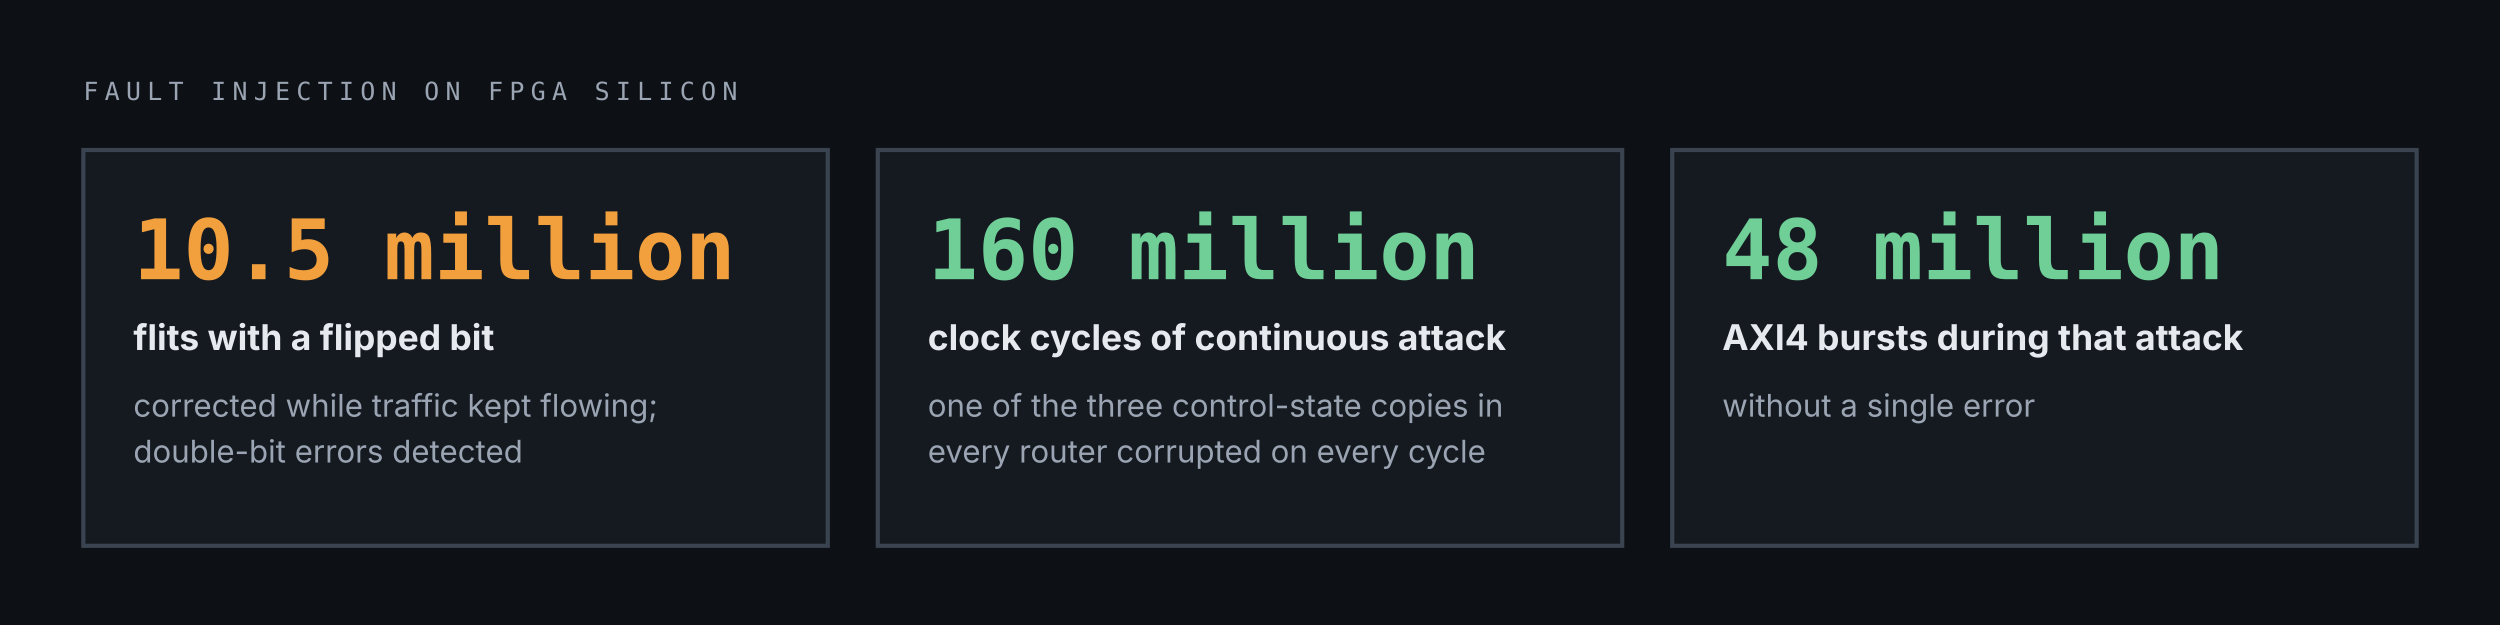
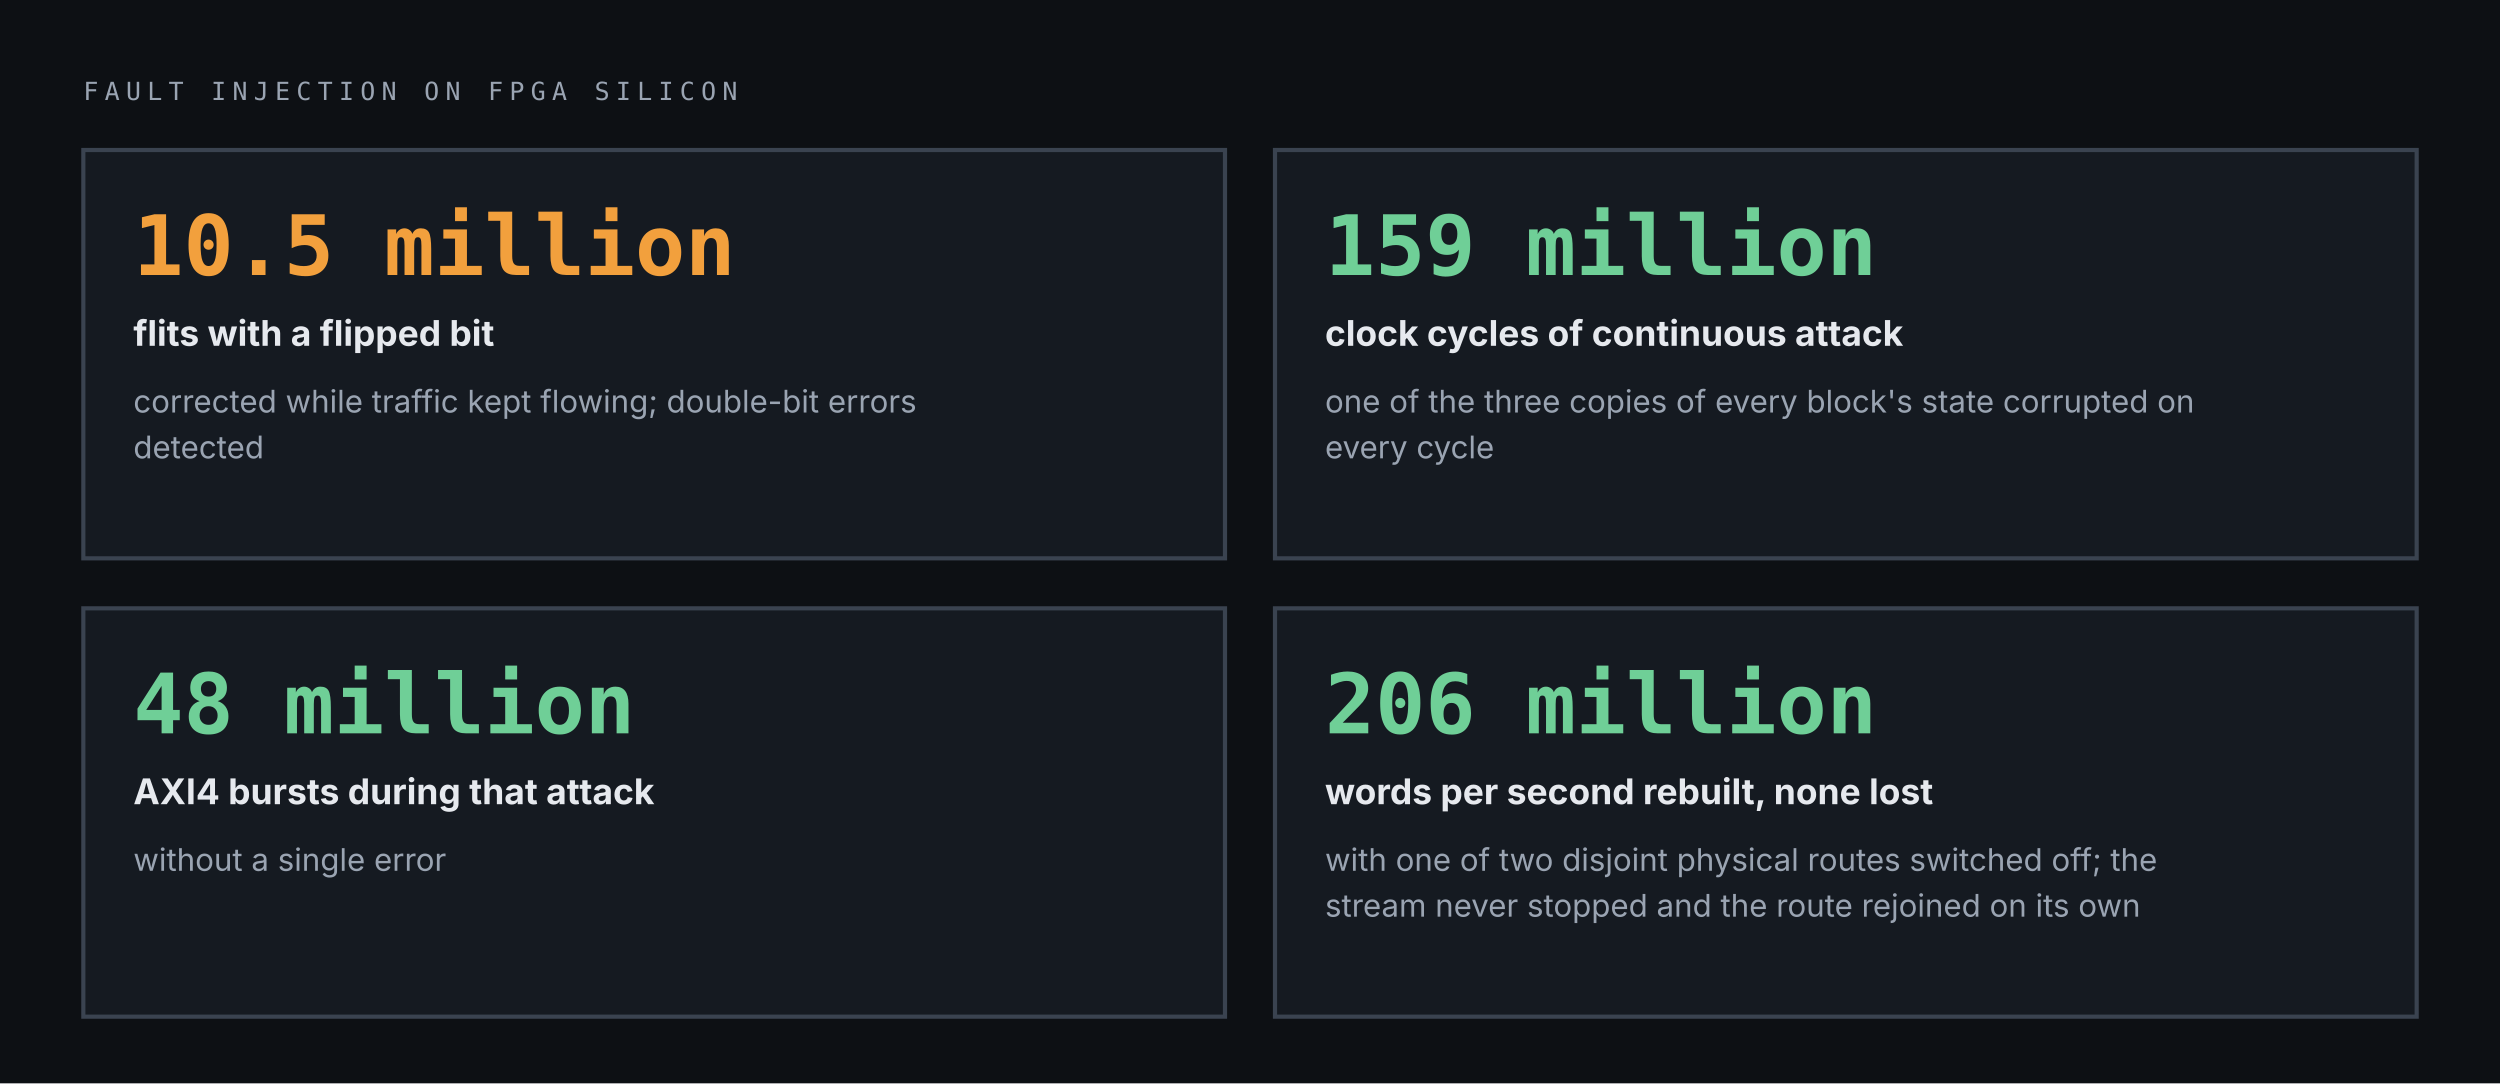
- <svg xmlns="http://www.w3.org/2000/svg" viewBox="0 0 1200 300" width="1200" height="300" role="img">
-   <rect width="1200" height="300" fill="#0d1014" />
+ <svg xmlns="http://www.w3.org/2000/svg" viewBox="0 0 1200 520" width="1200" height="520" role="img">
+   <rect width="1200" height="520" fill="#0d1014" />
  <text x="40" y="48" font-family="DejaVu Sans Mono, ui-monospace, Menlo, monospace" font-size="12" fill="#9aa4b2" text-anchor="start" font-weight="400" letter-spacing="3">FAULT INJECTION ON FPGA SILICON</text>
-   <rect x="40.0" y="72" width="357.333" height="190" fill="#151a21" stroke="#3a4350" stroke-width="2" />
-   <text x="64.0" y="134" font-family="DejaVu Sans Mono, ui-monospace, Menlo, monospace" font-size="40" fill="#f2a03d" text-anchor="start" font-weight="700" letter-spacing="0">10.5 million</text>
-   <text x="64.0" y="168" font-family="Inter, system-ui, -apple-system, Segoe UI, Roboto, sans-serif" font-size="17" fill="#e6e9ee" text-anchor="start" font-weight="700" letter-spacing="0">flits with a flipped bit</text>
-   <text x="64.0" y="200" font-family="Inter, system-ui, -apple-system, Segoe UI, Roboto, sans-serif" font-size="15" fill="#9aa4b2" text-anchor="start" font-weight="400" letter-spacing="0">corrected while traffic kept flowing;</text>
-   <text x="64.0" y="222" font-family="Inter, system-ui, -apple-system, Segoe UI, Roboto, sans-serif" font-size="15" fill="#9aa4b2" text-anchor="start" font-weight="400" letter-spacing="0">double-bit errors detected</text>
-   <rect x="421.333" y="72" width="357.333" height="190" fill="#151a21" stroke="#3a4350" stroke-width="2" />
-   <text x="445.333" y="134" font-family="DejaVu Sans Mono, ui-monospace, Menlo, monospace" font-size="40" fill="#6fcf97" text-anchor="start" font-weight="700" letter-spacing="0">160 million</text>
-   <text x="445.333" y="168" font-family="Inter, system-ui, -apple-system, Segoe UI, Roboto, sans-serif" font-size="17" fill="#e6e9ee" text-anchor="start" font-weight="700" letter-spacing="0">clock cycles of continuous attack</text>
-   <text x="445.333" y="200" font-family="Inter, system-ui, -apple-system, Segoe UI, Roboto, sans-serif" font-size="15" fill="#9aa4b2" text-anchor="start" font-weight="400" letter-spacing="0">one of the three control-state copies in</text>
-   <text x="445.333" y="222" font-family="Inter, system-ui, -apple-system, Segoe UI, Roboto, sans-serif" font-size="15" fill="#9aa4b2" text-anchor="start" font-weight="400" letter-spacing="0">every router corrupted on every cycle</text>
-   <rect x="802.667" y="72" width="357.333" height="190" fill="#151a21" stroke="#3a4350" stroke-width="2" />
-   <text x="826.667" y="134" font-family="DejaVu Sans Mono, ui-monospace, Menlo, monospace" font-size="40" fill="#6fcf97" text-anchor="start" font-weight="700" letter-spacing="0">48 million</text>
-   <text x="826.667" y="168" font-family="Inter, system-ui, -apple-system, Segoe UI, Roboto, sans-serif" font-size="17" fill="#e6e9ee" text-anchor="start" font-weight="700" letter-spacing="0">AXI4 bursts during that attack</text>
-   <text x="826.667" y="200" font-family="Inter, system-ui, -apple-system, Segoe UI, Roboto, sans-serif" font-size="15" fill="#9aa4b2" text-anchor="start" font-weight="400" letter-spacing="0">without a single error</text>
+   <rect x="40.0" y="72" width="548.0" height="196" fill="#151a21" stroke="#3a4350" stroke-width="2" />
+   <text x="64.0" y="132" font-family="DejaVu Sans Mono, ui-monospace, Menlo, monospace" font-size="40" fill="#f2a03d" text-anchor="start" font-weight="700" letter-spacing="0">10.5 million</text>
+   <text x="64.0" y="166" font-family="Inter, system-ui, -apple-system, Segoe UI, Roboto, sans-serif" font-size="17" fill="#e6e9ee" text-anchor="start" font-weight="700" letter-spacing="0">flits with a flipped bit</text>
+   <text x="64.0" y="198" font-family="Inter, system-ui, -apple-system, Segoe UI, Roboto, sans-serif" font-size="15" fill="#9aa4b2" text-anchor="start" font-weight="400" letter-spacing="0">corrected while traffic kept flowing; double-bit errors</text>
+   <text x="64.0" y="220" font-family="Inter, system-ui, -apple-system, Segoe UI, Roboto, sans-serif" font-size="15" fill="#9aa4b2" text-anchor="start" font-weight="400" letter-spacing="0">detected</text>
+   <rect x="612.0" y="72" width="548.0" height="196" fill="#151a21" stroke="#3a4350" stroke-width="2" />
+   <text x="636.0" y="132" font-family="DejaVu Sans Mono, ui-monospace, Menlo, monospace" font-size="40" fill="#6fcf97" text-anchor="start" font-weight="700" letter-spacing="0">159 million</text>
+   <text x="636.0" y="166" font-family="Inter, system-ui, -apple-system, Segoe UI, Roboto, sans-serif" font-size="17" fill="#e6e9ee" text-anchor="start" font-weight="700" letter-spacing="0">clock cycles of continuous attack</text>
+   <text x="636.0" y="198" font-family="Inter, system-ui, -apple-system, Segoe UI, Roboto, sans-serif" font-size="15" fill="#9aa4b2" text-anchor="start" font-weight="400" letter-spacing="0">one of the three copies of every block's state corrupted on</text>
+   <text x="636.0" y="220" font-family="Inter, system-ui, -apple-system, Segoe UI, Roboto, sans-serif" font-size="15" fill="#9aa4b2" text-anchor="start" font-weight="400" letter-spacing="0">every cycle</text>
+   <rect x="40.0" y="292" width="548.0" height="196" fill="#151a21" stroke="#3a4350" stroke-width="2" />
+   <text x="64.0" y="352" font-family="DejaVu Sans Mono, ui-monospace, Menlo, monospace" font-size="40" fill="#6fcf97" text-anchor="start" font-weight="700" letter-spacing="0">48 million</text>
+   <text x="64.0" y="386" font-family="Inter, system-ui, -apple-system, Segoe UI, Roboto, sans-serif" font-size="17" fill="#e6e9ee" text-anchor="start" font-weight="700" letter-spacing="0">AXI4 bursts during that attack</text>
+   <text x="64.0" y="418" font-family="Inter, system-ui, -apple-system, Segoe UI, Roboto, sans-serif" font-size="15" fill="#9aa4b2" text-anchor="start" font-weight="400" letter-spacing="0">without a single error</text>
+   <rect x="612.0" y="292" width="548.0" height="196" fill="#151a21" stroke="#3a4350" stroke-width="2" />
+   <text x="636.0" y="352" font-family="DejaVu Sans Mono, ui-monospace, Menlo, monospace" font-size="40" fill="#6fcf97" text-anchor="start" font-weight="700" letter-spacing="0">206 million</text>
+   <text x="636.0" y="386" font-family="Inter, system-ui, -apple-system, Segoe UI, Roboto, sans-serif" font-size="17" fill="#e6e9ee" text-anchor="start" font-weight="700" letter-spacing="0">words per second rebuilt, none lost</text>
+   <text x="636.0" y="418" font-family="Inter, system-ui, -apple-system, Segoe UI, Roboto, sans-serif" font-size="15" fill="#9aa4b2" text-anchor="start" font-weight="400" letter-spacing="0">with one of two disjoint physical routes switched off; the</text>
+   <text x="636.0" y="440" font-family="Inter, system-ui, -apple-system, Segoe UI, Roboto, sans-serif" font-size="15" fill="#9aa4b2" text-anchor="start" font-weight="400" letter-spacing="0">stream never stopped and the route rejoined on its own</text>
</svg>
